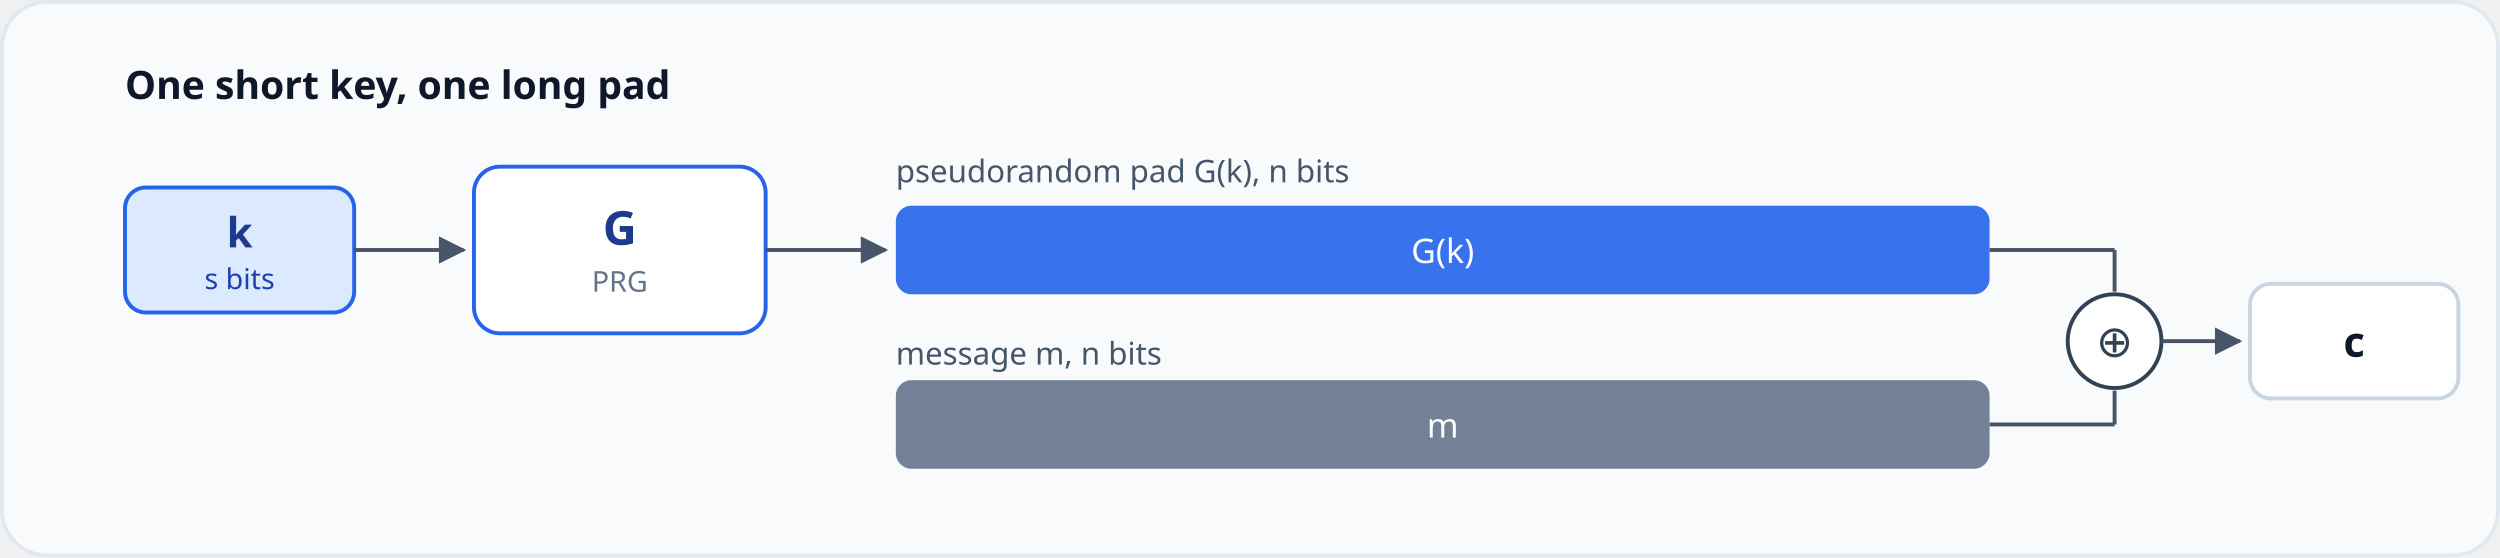
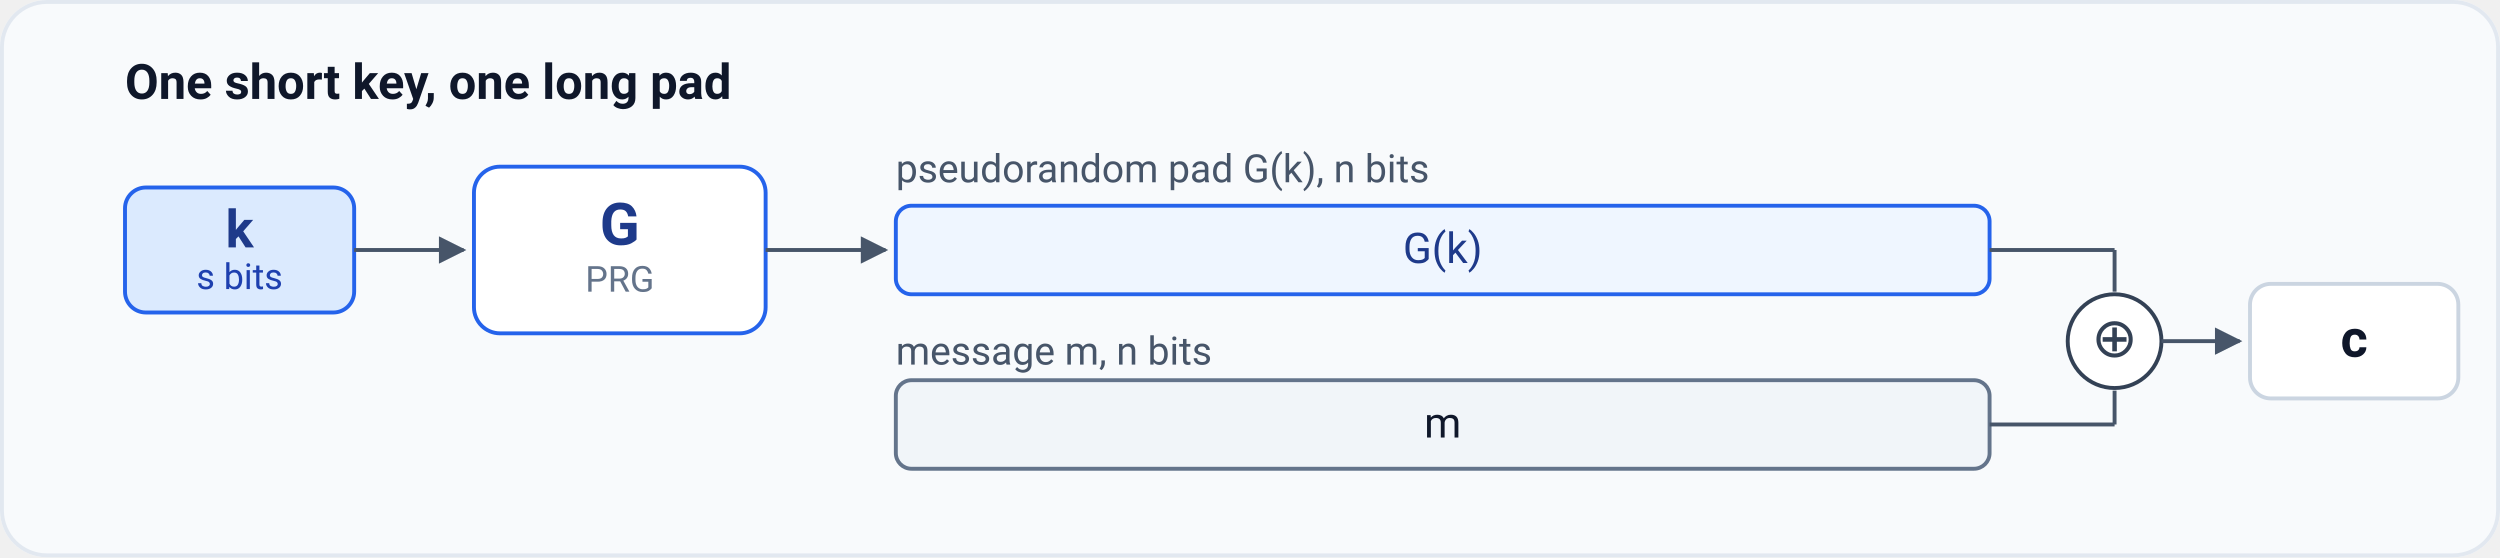
- <svg xmlns="http://www.w3.org/2000/svg" viewBox="0 0 960 214" width="960" height="214" font-family="sans-serif" role="img" aria-labelledby="t d">
+ <svg xmlns="http://www.w3.org/2000/svg" viewBox="0 0 960 214" width="960" height="214" font-family="'Segoe UI', 'Segoe UI Symbol', Roboto, 'Helvetica Neue', Arial, 'DejaVu Sans', sans-serif" role="img" aria-labelledby="t d">
  <defs>
    <marker id="arrow" viewBox="0 0 10 10" refX="9" refY="5" markerWidth="7" markerHeight="7" orient="auto-start-reverse">
      <path d="M0,0 L10,5 L0,10 z" fill="#475569" />
    </marker>
  </defs>
  <rect width="960" height="214" rx="18" fill="#f8fafc" />
  <rect x="0.75" y="0.75" width="958.5" height="212.5" rx="17.25" fill="none" stroke="#e2e8f0" stroke-width="1.5" />
-   <text x="48" y="38" font-size="15" font-weight="700" fill="#0f172a">One short key, one long pad</text>
+   <text x="48" y="38" font-size="18.75" font-weight="700" fill="#0f172a">One short key, one long pad</text>
  <rect x="48" y="72" width="88" height="48" rx="8" fill="#dbeafe" stroke="#2563eb" stroke-width="1.5" />
-   <text x="92" y="95" font-size="16" font-weight="700" fill="#1e3a8a" text-anchor="middle">k</text>
-   <text x="92" y="111" font-size="11" fill="#1e40af" text-anchor="middle">s bits</text>
+   <text x="92" y="95" font-size="20" font-weight="700" fill="#1e3a8a" text-anchor="middle">k</text>
+   <text x="92" y="111" font-size="13.75" fill="#1e40af" text-anchor="middle">s bits</text>
  <line x1="136" y1="96" x2="178" y2="96" stroke="#475569" stroke-width="1.5" marker-end="url(#arrow)" />
  <rect x="182" y="64" width="112" height="64" rx="10" fill="#ffffff" stroke="#2563eb" stroke-width="1.5" />
-   <text x="238" y="94" font-size="18" font-weight="700" fill="#1e3a8a" text-anchor="middle">G</text>
-   <text x="238" y="112" font-size="11" fill="#64748b" text-anchor="middle">PRG</text>
+   <text x="238" y="94" font-size="22.5" font-weight="700" fill="#1e3a8a" text-anchor="middle">G</text>
+   <text x="238" y="112" font-size="13.75" fill="#64748b" text-anchor="middle">PRG</text>
  <line x1="294" y1="96" x2="340" y2="96" stroke="#475569" stroke-width="1.5" marker-end="url(#arrow)" />
-   <text x="344" y="70" font-size="12" fill="#475569">pseudorandom pad G(k), n bits</text>
-   <rect x="344" y="79" width="420" height="34" rx="6" fill="#2563eb" fill-opacity="0.9" />
-   <text x="554" y="101" font-size="13" fill="#ffffff" text-anchor="middle">G(k)</text>
-   <text x="344" y="140" font-size="12" fill="#475569">message m, n bits</text>
-   <rect x="344" y="146" width="420" height="34" rx="6" fill="#64748b" fill-opacity="0.9" />
-   <text x="554" y="168" font-size="13" fill="#ffffff" text-anchor="middle">m</text>
+   <text x="344" y="70" font-size="15" fill="#475569">pseudorandom pad G(k), n bits</text>
+   <rect x="344" y="79" width="420" height="34" rx="6" fill="#eff6ff" stroke="#2563eb" stroke-width="1.5" />
+   <text x="554" y="101" font-size="16.25" fill="#1e3a8a" text-anchor="middle">G(k)</text>
+   <text x="344" y="140" font-size="15" fill="#475569">message m, n bits</text>
+   <rect x="344" y="146" width="420" height="34" rx="6" fill="#f1f5f9" stroke="#64748b" stroke-width="1.5" />
+   <text x="554" y="168" font-size="16.25" fill="#0f172a" text-anchor="middle">m</text>
  <line x1="764" y1="96" x2="812" y2="96" stroke="#475569" stroke-width="1.5" />
  <line x1="812" y1="96" x2="812" y2="112" stroke="#475569" stroke-width="1.5" />
  <line x1="764" y1="163" x2="812" y2="163" stroke="#475569" stroke-width="1.5" />
  <line x1="812" y1="163" x2="812" y2="150" stroke="#475569" stroke-width="1.5" />
  <circle cx="812" cy="131" r="18" fill="#ffffff" stroke="#334155" stroke-width="1.5" />
-   <text x="812" y="137" font-size="17" fill="#334155" text-anchor="middle">⊕</text>
+   <text x="812" y="137" font-size="21.25" fill="#334155" text-anchor="middle">⊕</text>
  <line x1="830" y1="131" x2="860" y2="131" stroke="#475569" stroke-width="1.5" marker-end="url(#arrow)" />
  <rect x="864" y="109" width="80" height="44" rx="8" fill="#ffffff" stroke="#cbd5e1" stroke-width="1.5" />
-   <text x="904" y="137" font-size="16" font-weight="700" fill="#0f172a" text-anchor="middle">c</text>
+   <text x="904" y="137" font-size="20" font-weight="700" fill="#0f172a" text-anchor="middle">c</text>
</svg>
